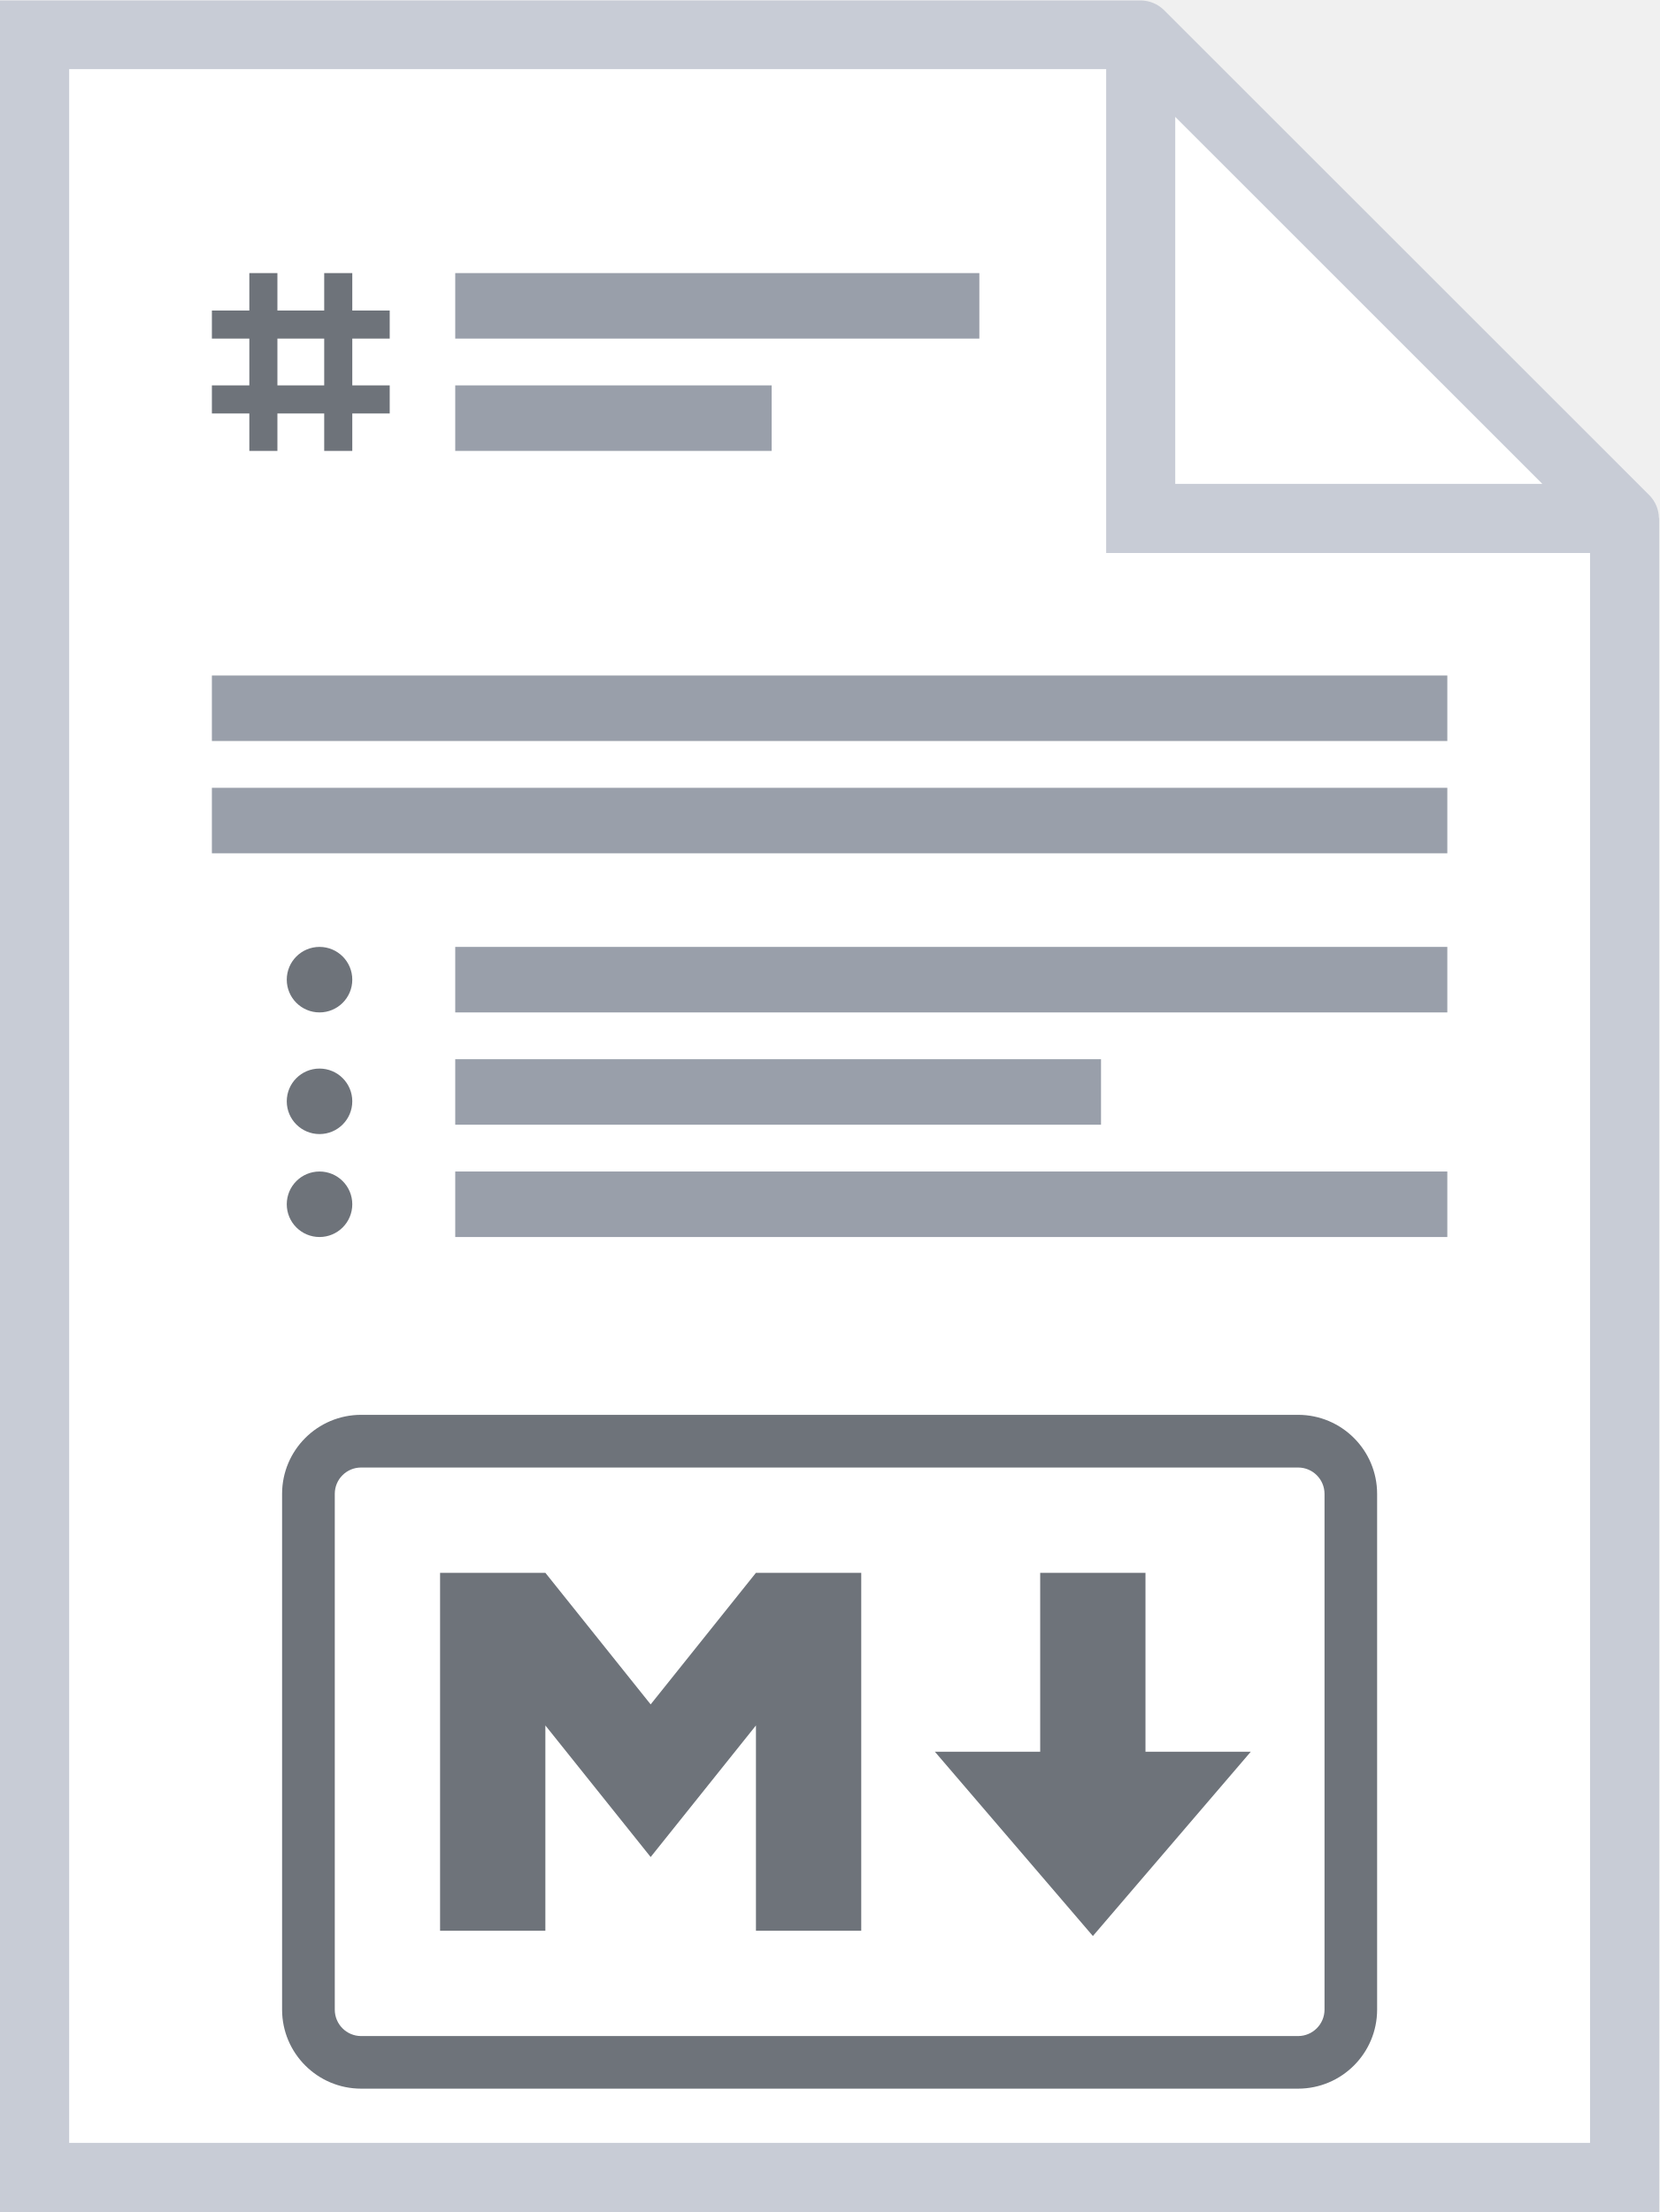
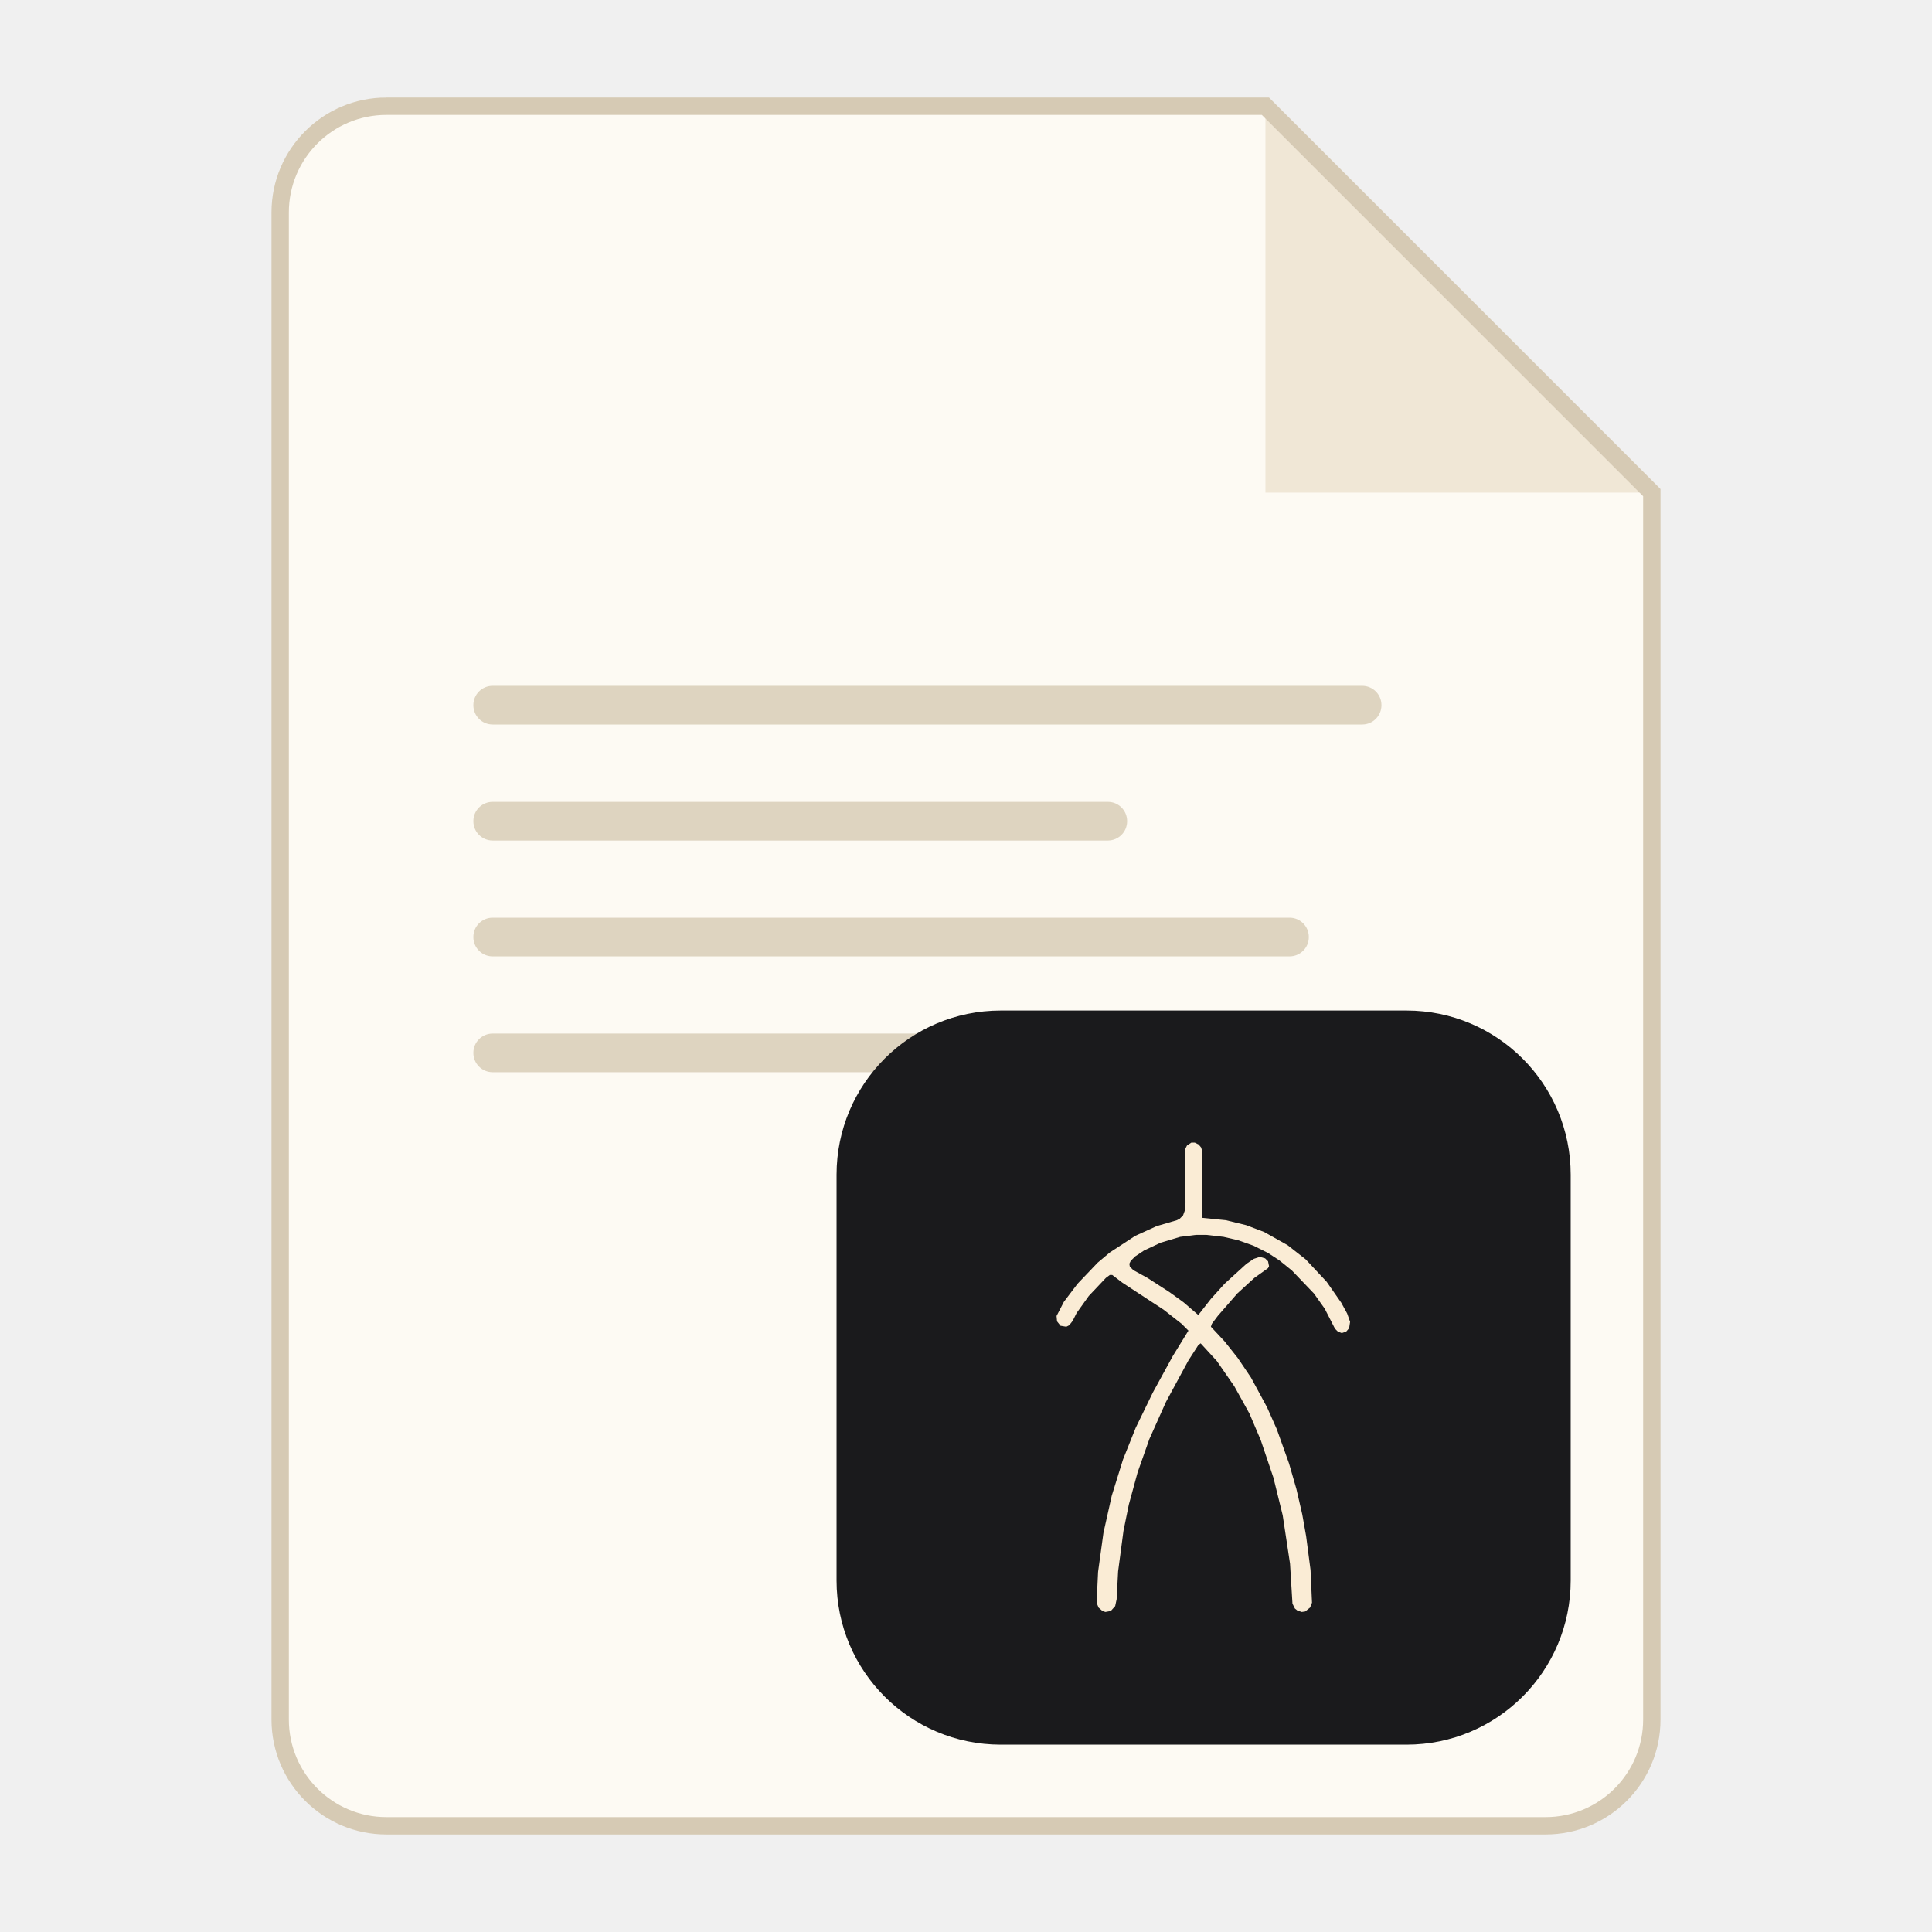
- <svg xmlns="http://www.w3.org/2000/svg" viewBox="0 0 177.27 236.36">
+ <svg xmlns="http://www.w3.org/2000/svg" viewBox="0 0 1024 1024" width="1024" height="1024">
  <defs>
-     <style>.a{fill:#fff;}.b{fill:#999faa;}.c{fill:#6e737a;}.d{fill:#c8ccd6;fill-rule:evenodd;}</style>
+     <clipPath id="page">
+       <path d="M204.8 56.3 H670.7 L875.5 261.1 V911.4 a56.3 56.3 0 0 1 -56.3 56.3 H204.8 a56.3 56.3 0 0 1 -56.3 -56.3 V112.6 a56.3 56.3 0 0 1 56.3 -56.3 Z" />
+     </clipPath>
  </defs>
-   <polygon class="a" points="121.87 3.69 3.69 3.69 3.69 232.67 173.58 232.67 173.58 55.4 121.87 3.69" />
-   <rect class="b" x="48.64" y="125.18" width="106" height="7" />
-   <rect class="b" x="48.64" y="113.18" width="69" height="7" />
-   <rect class="b" x="48.64" y="101.18" width="106" height="7" />
-   <circle class="c" cx="34.14" cy="104.68" r="3.5" />
-   <circle class="c" cx="34.14" cy="117.68" r="3.5" />
-   <circle class="c" cx="34.14" cy="128.68" r="3.5" />
-   <rect class="b" x="22.64" y="84.18" width="132" height="7" />
-   <rect class="b" x="22.64" y="72.18" width="132" height="7" />
-   <path class="c" d="M178.06,234H77.94a8.45,8.45,0,0,1-8.44-8.44V170.44A8.45,8.45,0,0,1,77.94,162H178.06a8.45,8.45,0,0,1,8.44,8.44v55.12A8.45,8.45,0,0,1,178.06,234ZM77.94,167.63a2.81,2.81,0,0,0-2.81,2.81v55.12a2.82,2.82,0,0,0,2.81,2.82H178.06a2.83,2.83,0,0,0,2.82-2.82V170.44a2.82,2.82,0,0,0-2.82-2.81Z" transform="translate(-39.36 -10.82)" />
-   <path class="c" d="M86.38,217.13V178.88H97.63l11.25,14.06,11.25-14.06h11.25v38.25H120.13V195.19l-11.25,14.06L97.63,195.19v21.94Z" transform="translate(-39.36 -10.82)" />
-   <path class="c" d="M156.13,217.69,139.25,198H150.5V178.88h11.25V198H173Z" transform="translate(-39.36 -10.82)" />
-   <rect class="b" x="48.64" y="41.18" width="33.81" height="7" />
-   <rect class="b" x="48.64" y="29.18" width="56" height="7" />
-   <rect class="c" x="66" y="48" width="19" height="3" transform="translate(-13.36 114.18) rotate(-90)" />
-   <rect class="c" x="58" y="48" width="19" height="3" transform="translate(-21.36 106.18) rotate(-90)" />
-   <rect class="c" x="22.64" y="41.18" width="19" height="3" />
-   <rect class="c" x="22.64" y="33.18" width="19" height="3" />
-   <path class="d" d="M216.61,66.18a3.56,3.56,0,0,0-1-2.42L163.7,11.87a3.57,3.57,0,0,0-2.39-1l-.07,0H39.36V247.18H216.64v-181ZM164.93,23.31l39.22,39.21H164.93Zm44.32,216.48H46.75V18.21h110.8v51.7h51.7Z" transform="translate(-39.36 -10.82)" />
+   <g clip-path="url(#page)">
+     <rect width="1024" height="1024" fill="#FDFAF3" />
+     <polygon points="670.7,56.3 875.5,261.1 670.7,261.1" fill="#F0E7D6" />
+     <g fill="#DED4C0">
+       <rect x="250.9" y="363.5" width="481.3" height="20.5" rx="10.2" />
+       <rect x="250.9" y="425.0" width="346.5" height="20.5" rx="10.2" />
+       <rect x="250.9" y="486.4" width="442.8" height="20.5" rx="10.2" />
+       <rect x="250.9" y="547.8" width="264.7" height="20.5" rx="10.2" />
+     </g>
+   </g>
+   <path d="M204.8 56.3 H670.7 L875.5 261.1 V911.4 a56.3 56.3 0 0 1 -56.3 56.3 H204.8 a56.3 56.3 0 0 1 -56.3 -56.3 V112.6 a56.3 56.3 0 0 1 56.3 -56.3 Z" fill="none" stroke="#D6CAB4" stroke-width="9.2" />
+   <rect x="443.4" y="535.6" width="389.1" height="389.1" rx="87.0" fill="#1A1A1C" />
+   <g transform="translate(560.0 605.6) scale(0.258874)">
+     <path d="M276.0,0.0 L267.0,6.0 L263.0,14.0 L264.0,123.0 L263.0,138.0 L259.0,149.0 L252.0,156.0 L246.0,159.0 L205.0,171.0 L161.0,191.0 L109.0,225.0 L84.0,246.0 L43.0,289.0 L15.0,326.0 L0.0,355.0 L1.0,366.0 L8.0,375.0 L20.0,377.0 L26.0,374.0 L33.0,365.0 L41.0,349.0 L66.0,314.0 L101.0,277.0 L109.0,271.0 L114.0,271.0 L135.0,287.0 L219.0,342.0 L256.0,371.0 L270.0,385.0 L238.0,437.0 L197.0,512.0 L162.0,584.0 L136.0,649.0 L113.0,723.0 L96.0,799.0 L85.0,879.0 L82.0,942.0 L86.0,952.0 L94.0,959.0 L100.0,961.0 L111.0,959.0 L120.0,949.0 L123.0,935.0 L126.0,878.0 L137.0,795.0 L148.0,741.0 L166.0,675.0 L190.0,607.0 L224.0,531.0 L270.0,446.0 L290.0,415.0 L295.0,411.0 L328.0,447.0 L364.0,499.0 L395.0,555.0 L418.0,609.0 L444.0,686.0 L463.0,763.0 L478.0,862.0 L483.0,944.0 L488.0,954.0 L493.0,958.0 L502.0,961.0 L509.0,960.0 L519.0,952.0 L523.0,942.0 L520.0,875.0 L511.0,806.0 L503.0,761.0 L491.0,709.0 L476.0,657.0 L451.0,587.0 L431.0,542.0 L398.0,481.0 L371.0,441.0 L344.0,407.0 L316.0,377.0 L318.0,371.0 L330.0,355.0 L370.0,309.0 L405.0,277.0 L433.0,257.0 L435.0,253.0 L433.0,243.0 L427.0,237.0 L416.0,234.0 L404.0,238.0 L389.0,248.0 L344.0,289.0 L316.0,320.0 L291.0,352.0 L289.0,352.0 L260.0,327.0 L231.0,306.0 L186.0,277.0 L157.0,261.0 L150.0,254.0 L149.0,248.0 L152.0,242.0 L161.0,233.0 L179.0,221.0 L213.0,205.0 L253.0,193.0 L285.0,189.0 L307.0,189.0 L342.0,193.0 L372.0,200.0 L403.0,211.0 L433.0,226.0 L456.0,241.0 L482.0,262.0 L527.0,309.0 L549.0,340.0 L570.0,381.0 L576.0,387.0 L584.0,390.0 L593.0,387.0 L599.0,380.0 L601.0,367.0 L595.0,350.0 L583.0,328.0 L553.0,285.0 L510.0,239.0 L473.0,210.0 L425.0,183.0 L388.0,169.0 L347.0,159.0 L298.0,154.0 L298.0,17.0 L296.0,10.0 L291.0,4.0 L283.0,0.0 Z" fill="#FAECD5" fill-rule="evenodd" />
+   </g>
</svg>
